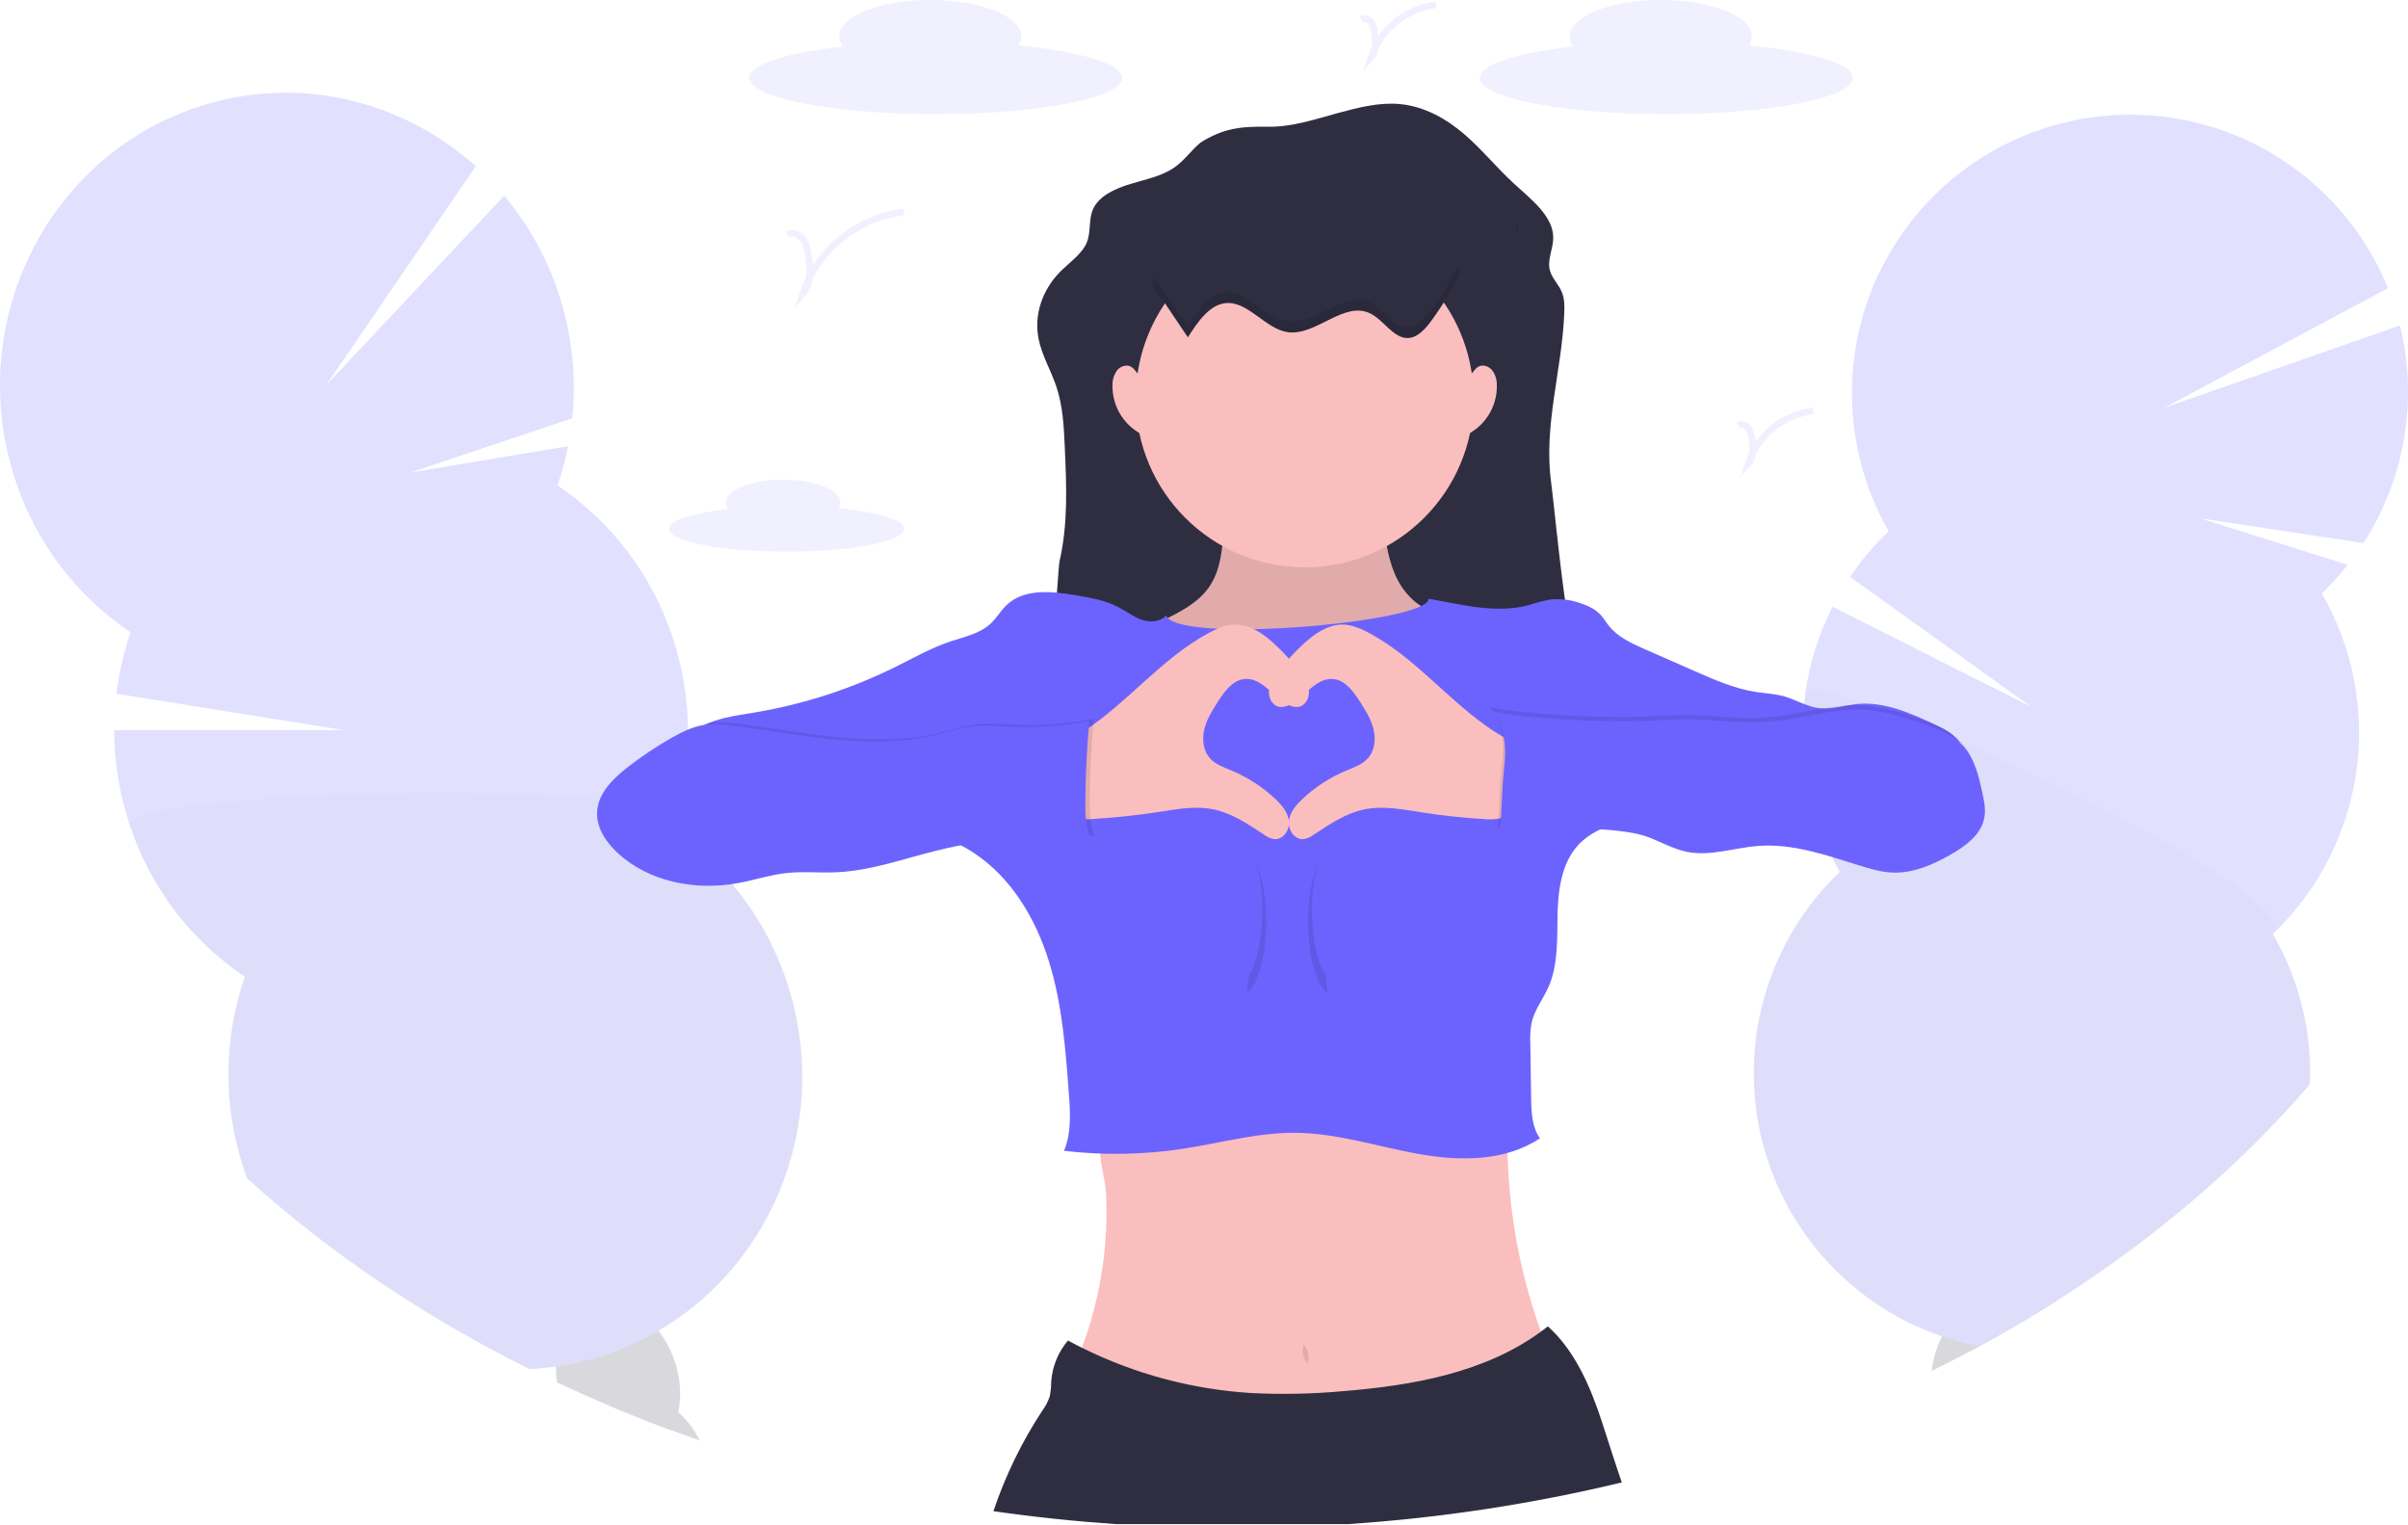
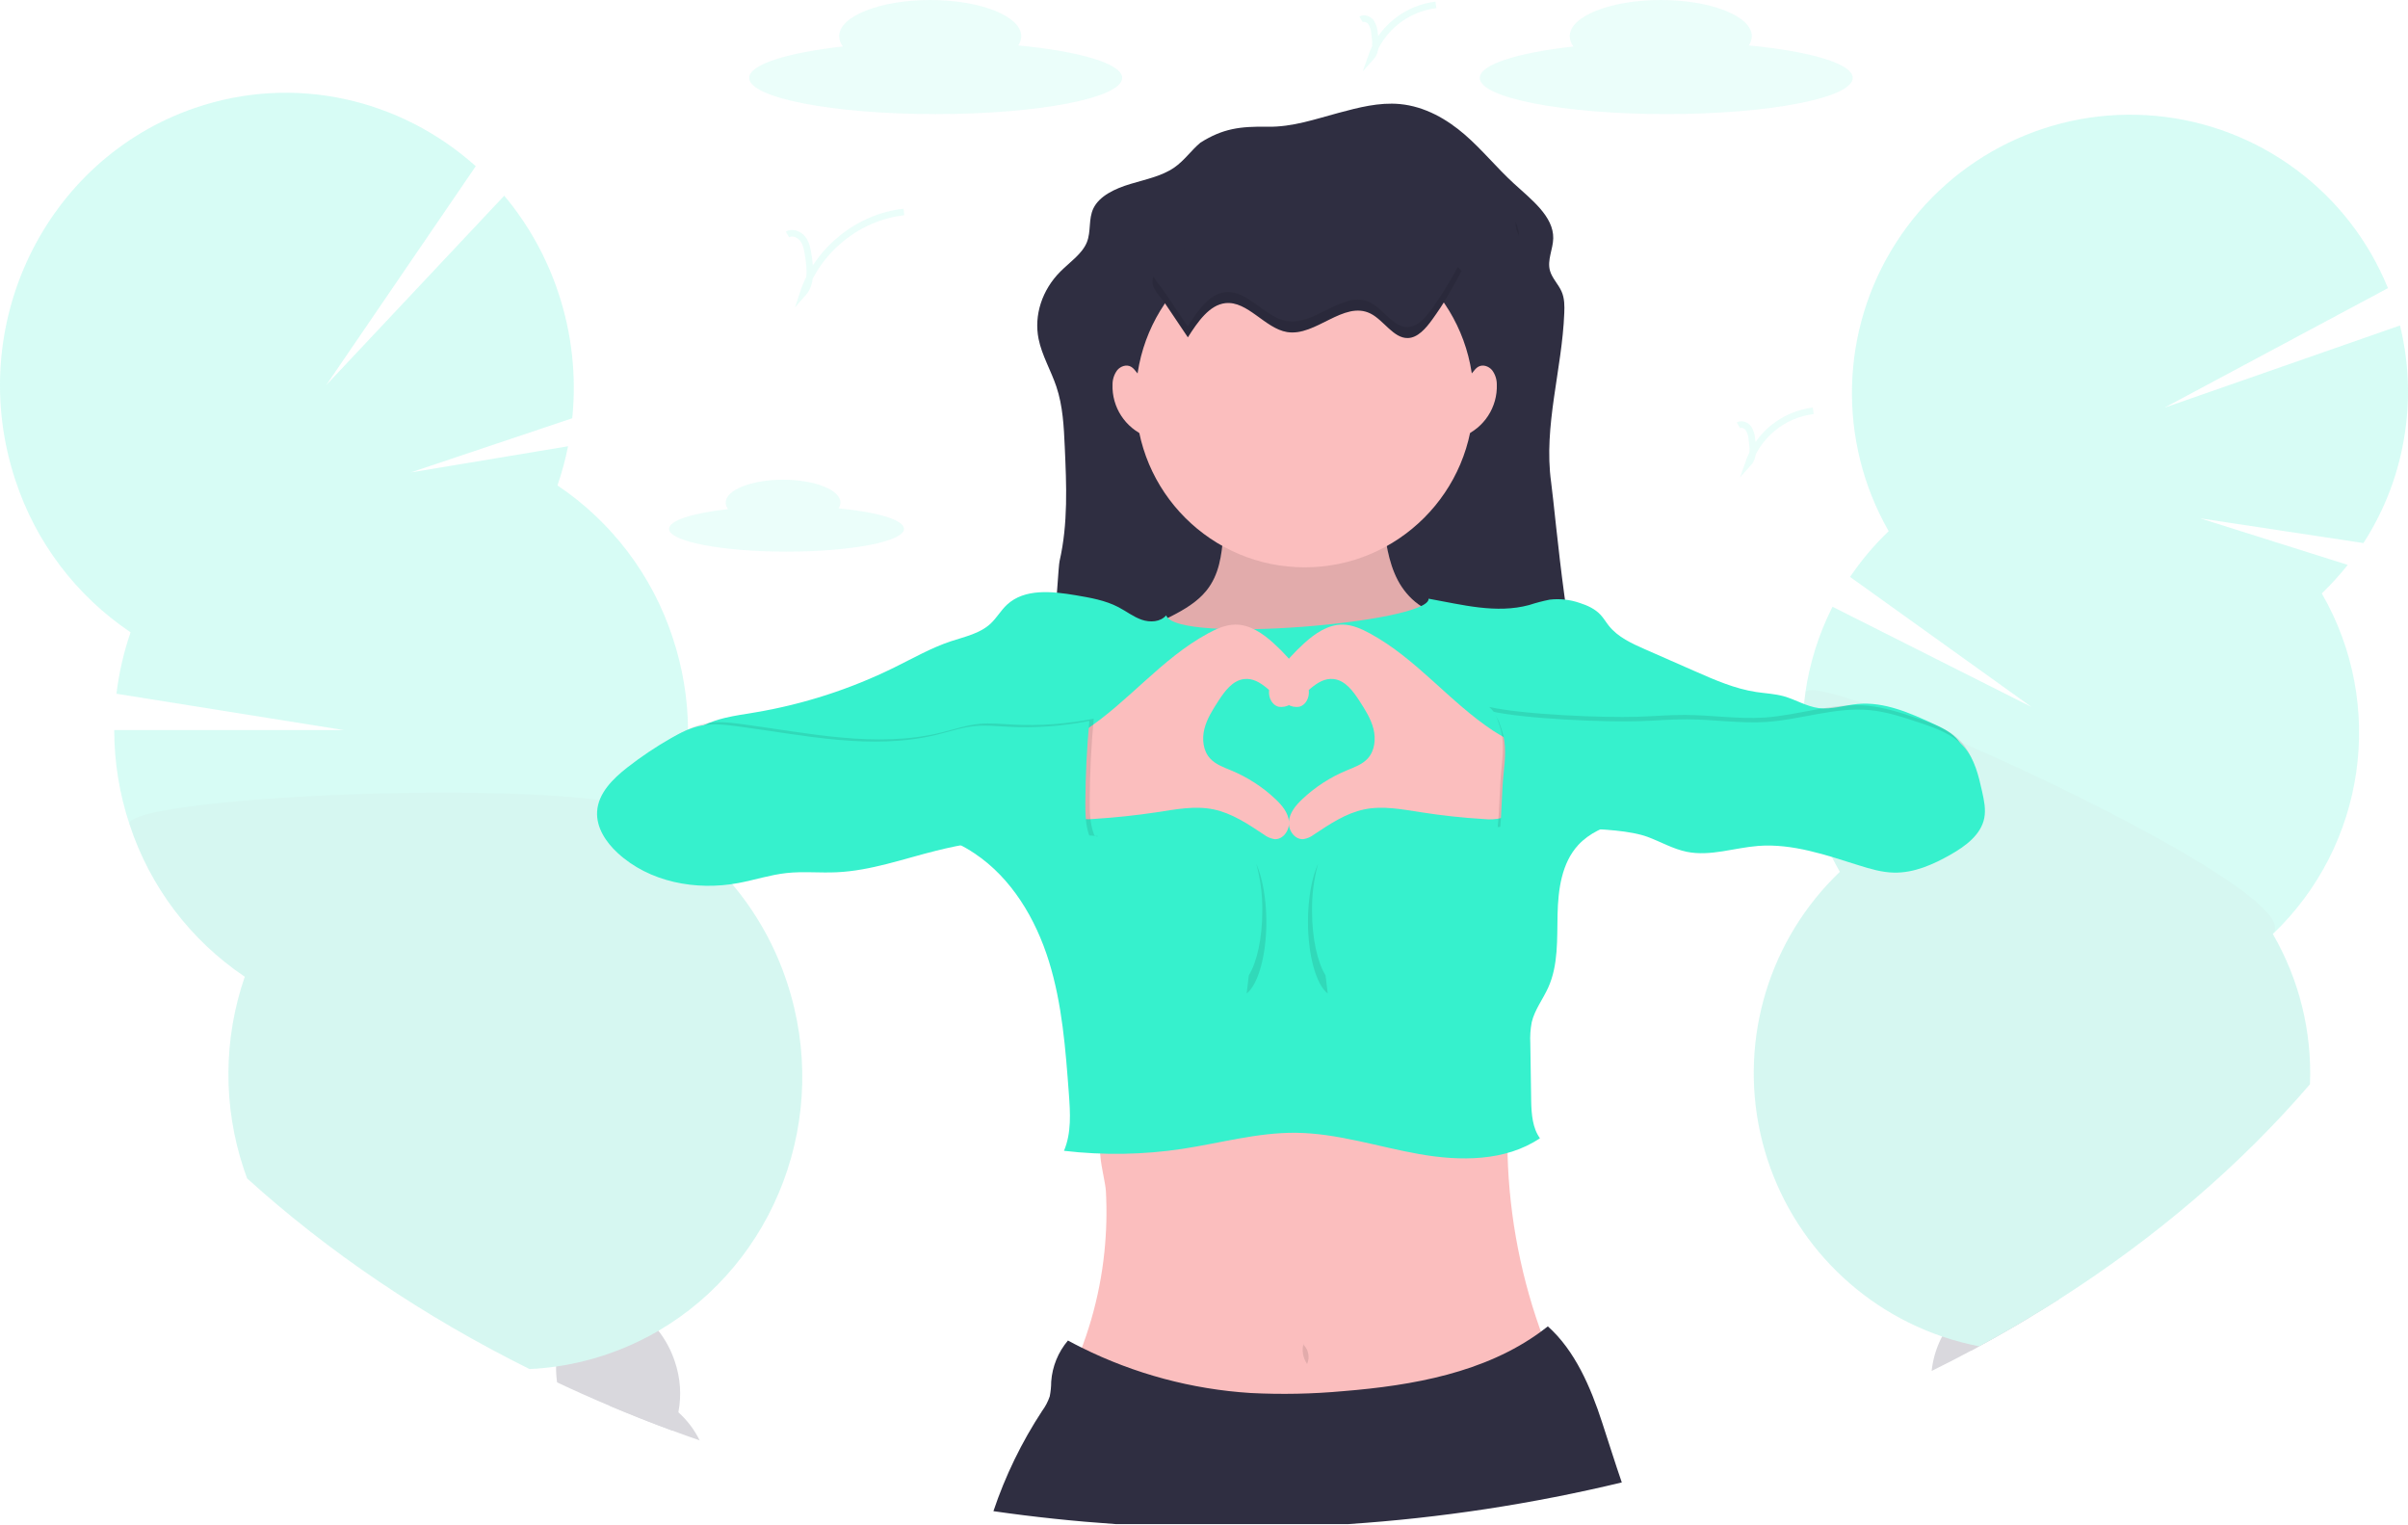
<svg xmlns="http://www.w3.org/2000/svg" id="b762e2c5-0937-4f80-86de-8fcef6019b76" data-name="Layer 1" width="1097.59" height="694.62" viewBox="0 0 1097.59 694.62">
  <g opacity="0.2">
    <path d="M976.46,703q-11.34,6.83-23.13,13.23c-1.22.66-2.44,1.32-3.66,2q-8.86,4.75-18,9.24.07-.72.18-1.44a43.59,43.59,0,0,1,4.58-14.22,35.82,35.82,0,0,1,3.9-6c5.95-7.43,14.21-11.58,22.65-10.37A22,22,0,0,1,976.46,703Z" transform="translate(-51.21 -102.69)" fill="#3f3d56" />
    <path d="M990.32,691.63c-.15,1.07-.34,2.12-.57,3.16Q983.2,699,976.46,703q-11.34,6.83-23.13,13.23c-1.22.66-2.44,1.32-3.66,2a24.36,24.36,0,0,1-4-3.69,31,31,0,0,1-5.31-8.69,43.32,43.32,0,0,1,6-41.93c6-7.43,14.21-11.58,22.65-10.37s15.2,7.52,18.82,16.32A41.79,41.79,0,0,1,990.32,691.63Z" transform="translate(-51.21 -102.69)" fill="#3f3d56" />
    <ellipse cx="970.13" cy="645.93" rx="34.66" ry="26.48" transform="translate(141.57 1411.63) rotate(-81.82)" fill="#3f3d56" />
-     <path d="M1147.49,299.34a126.31,126.31,0,0,1-19,50.84l-74.4-11.26,67.24,21.21a128.68,128.68,0,0,1-11.83,13,126.84,126.84,0,0,1-22.3,155.22,126.22,126.22,0,0,1,16.91,68.48c-31.63,36.81-70.22,69.83-114.33,98Q983.2,699,976.46,703q-11.34,6.83-23.13,13.23c-2.59-.5-5.14-1.07-7.66-1.73-3.13-.79-6.2-1.71-9.21-2.73A126.83,126.83,0,0,1,889.84,500q-1.92-3.31-3.63-6.73h0c-.34-.66-.66-1.32-1-2a126.22,126.22,0,0,1-12.2-61.9l.15-2.21c.09-1.19.2-2.39.32-3.58.18-1.68.39-3.37.63-5.06l0-.16a125.93,125.93,0,0,1,12.38-39.15l90.71,45.68-82.71-59.28a127,127,0,0,1,17.6-20.84A126.83,126.83,0,1,1,1139.66,234l-101.87,54.49,107.36-37.47A126.47,126.47,0,0,1,1147.49,299.34Z" transform="translate(-51.21 -102.69)" fill="#6c63ff" />
+     <path d="M1147.49,299.34a126.31,126.31,0,0,1-19,50.84l-74.4-11.26,67.24,21.21a128.68,128.68,0,0,1-11.83,13,126.84,126.84,0,0,1-22.3,155.22,126.22,126.22,0,0,1,16.91,68.48c-31.63,36.81-70.22,69.83-114.33,98Q983.2,699,976.46,703q-11.34,6.83-23.13,13.23c-2.59-.5-5.14-1.07-7.66-1.73-3.13-.79-6.2-1.71-9.21-2.73A126.83,126.83,0,0,1,889.84,500q-1.92-3.31-3.63-6.73h0c-.34-.66-.66-1.32-1-2a126.22,126.22,0,0,1-12.2-61.9l.15-2.21c.09-1.19.2-2.39.32-3.58.18-1.68.39-3.37.63-5.06l0-.16a125.93,125.93,0,0,1,12.38-39.15l90.71,45.68-82.71-59.28a127,127,0,0,1,17.6-20.84A126.83,126.83,0,1,1,1139.66,234l-101.87,54.49,107.36-37.47A126.47,126.47,0,0,1,1147.49,299.34Z" transform="translate(-51.21 -102.69)" fill="#36f1cd" />
    <path d="M1104.08,596.79c-31.63,36.81-70.22,69.83-114.33,98Q983.2,699,976.46,703q-11.34,6.83-23.13,13.23c-2.59-.5-5.14-1.07-7.66-1.73-3.13-.79-6.2-1.71-9.21-2.73A126.83,126.83,0,0,1,889.84,500q-1.92-3.31-3.63-6.73h0c-.34-.66-.66-1.32-1-2a126.22,126.22,0,0,1-12.2-61.9l.15-2.21c.09-1.19.2-2.39.32-3.58.18-1.68.39-3.37.63-5.06l0-.16c.78-2.7,11.1-.43,26.82,5h0l3.32,1.18c3.48,1.25,7.19,2.63,11.09,4.14h0c8.51,3.28,17.91,7.15,27.83,11.43h0l.65.28h0l1.38.6h0c66.7,28.92,154.44,75.32,141.86,87.3A126.22,126.22,0,0,1,1104.08,596.79Z" transform="translate(-51.21 -102.69)" opacity="0.1" />
  </g>
  <g opacity="0.2">
    <path d="M370.12,759.12q-6.3-2.18-12.51-4.48-14.46-5.32-28.47-11.25a20.79,20.79,0,0,1,6.35-3.52c8.33-2.86,17.48-.13,24.93,6.45A42.3,42.3,0,0,1,370.12,759.12Z" transform="translate(-51.21 -102.69)" fill="#3f3d56" />
    <path d="M360.42,746.32a33.41,33.41,0,0,1-2.81,8.32q-14.46-5.32-28.47-11.25-12.19-5.13-24-10.71a45.51,45.51,0,0,1-.46-7.21,40.42,40.42,0,0,1,.8-7.48c2-9.83,7.66-17.66,16-20.52s17.48-.13,24.93,6.46a39.43,39.43,0,0,1,4.94,5.26,46.59,46.59,0,0,1,7.48,14.08A45.05,45.05,0,0,1,360.42,746.32Z" transform="translate(-51.21 -102.69)" fill="#3f3d56" />
    <ellipse cx="318.87" cy="689.76" rx="27.32" ry="36.55" transform="translate(-244.25 25.48) rotate(-17.54)" fill="#3f3d56" />
    <ellipse cx="304.81" cy="647.35" rx="27.32" ry="36.55" transform="matrix(0.95, -0.3, 0.3, 0.95, -232.13, 19.27)" fill="#3f3d56" />
-     <path d="M351.3,709.19q-4.17,2.44-8.56,4.57a129.57,129.57,0,0,1-14.53,6,127.24,127.24,0,0,1-13.81,3.91q-4.87,1.1-9.75,1.79-6.06.87-12.09,1.14c-48.32-24-91.7-53.36-128.72-86.89-.53-1.42-1-2.85-1.51-4.3a136.3,136.3,0,0,1,.46-87.6,133.67,133.67,0,0,1-52.52-69.38,136.77,136.77,0,0,1-7-43H208L104.29,418.85a136,136,0,0,1,6.44-28,133.61,133.61,0,0,1-52.52-69.37c-23.26-70.11,13.31-146,81.68-169.54,45.77-15.74,94.18-4,128.17,26.5l-68.15,99.76,81.14-86.32a135,135,0,0,1,24.72,44.42,136.59,136.59,0,0,1,6.28,57L238.42,318l71.7-11.93a135.2,135.2,0,0,1-4.81,17.84,133.65,133.65,0,0,1,52.52,69.37,136.8,136.8,0,0,1,7,41.84v.11c0,1.1,0,2.2,0,3.3,0,.47,0,.93,0,1.4a136,136,0,0,1-7.41,41,132,132,0,0,1,27,24.05c.2.22.39.44.57.67a134.83,134.83,0,0,1,24.91,44.65C430.37,612,404.46,678.2,351.3,709.19Z" transform="translate(-51.21 -102.69)" fill="#6c63ff" />
+     <path d="M351.3,709.19q-4.17,2.44-8.56,4.57a129.57,129.57,0,0,1-14.53,6,127.24,127.24,0,0,1-13.81,3.91q-4.87,1.1-9.75,1.79-6.06.87-12.09,1.14c-48.32-24-91.7-53.36-128.72-86.89-.53-1.42-1-2.85-1.51-4.3a136.3,136.3,0,0,1,.46-87.6,133.67,133.67,0,0,1-52.52-69.38,136.77,136.77,0,0,1-7-43H208L104.29,418.85a136,136,0,0,1,6.44-28,133.61,133.61,0,0,1-52.52-69.37c-23.26-70.11,13.31-146,81.68-169.54,45.77-15.74,94.18-4,128.17,26.5l-68.15,99.76,81.14-86.32a135,135,0,0,1,24.72,44.42,136.59,136.59,0,0,1,6.28,57L238.42,318l71.7-11.93a135.2,135.2,0,0,1-4.81,17.84,133.65,133.65,0,0,1,52.52,69.37,136.8,136.8,0,0,1,7,41.84v.11c0,1.1,0,2.2,0,3.3,0,.47,0,.93,0,1.4a136,136,0,0,1-7.41,41,132,132,0,0,1,27,24.05c.2.22.39.44.57.67a134.83,134.83,0,0,1,24.91,44.65C430.37,612,404.46,678.2,351.3,709.19Z" transform="translate(-51.21 -102.69)" fill="#36f1cd" />
    <path d="M351.3,709.19q-4.17,2.44-8.56,4.57a129.57,129.57,0,0,1-14.53,6,127.24,127.24,0,0,1-13.81,3.91q-4.87,1.1-9.75,1.79-6.06.87-12.09,1.14c-48.32-24-91.7-53.36-128.72-86.89-.53-1.42-1-2.85-1.51-4.3a136.3,136.3,0,0,1,.46-87.6,133.67,133.67,0,0,1-52.52-69.38c-3.59-10.82,146.12-19.55,214.31-11.18l1.59.2c20.7,2.67,33.41,7,31.2,13.41a132,132,0,0,1,27,24.05c.2.22.39.44.57.67a134.83,134.83,0,0,1,24.91,44.65C430.37,612,404.46,678.2,351.3,709.19Z" transform="translate(-51.21 -102.69)" opacity="0.1" />
  </g>
-   <path d="M433.42,334.35a4.74,4.74,0,0,0,.86-2.64c0-5.75-11.71-10.4-26.15-10.4S382,326,382,331.71a5,5,0,0,0,1.07,3c-16.07,1.79-26.9,5.16-26.9,9,0,5.74,24,10.39,53.55,10.39s53.55-4.65,53.55-10.39C463.26,339.59,451.1,336.05,433.42,334.35Z" transform="translate(-51.21 -102.69)" fill="#6c63ff" opacity="0.1" />
-   <path d="M848.34,123.4a7.61,7.61,0,0,0,1.37-4.21c0-9.11-18.58-16.5-41.5-16.5s-41.5,7.39-41.5,16.5a7.81,7.81,0,0,0,1.71,4.69c-25.52,2.85-42.71,8.19-42.71,14.31,0,9.11,38,16.5,85,16.5s85-7.39,85-16.5C895.71,131.7,876.4,126.09,848.34,123.4Z" transform="translate(-51.21 -102.69)" fill="#6c63ff" opacity="0.1" />
-   <path d="M515.34,123.4a7.61,7.61,0,0,0,1.37-4.21c0-9.11-18.58-16.5-41.5-16.5s-41.5,7.39-41.5,16.5a7.81,7.81,0,0,0,1.71,4.69c-25.52,2.85-42.71,8.19-42.71,14.31,0,9.11,38.05,16.5,85,16.5s85-7.39,85-16.5C562.71,131.7,543.4,126.09,515.34,123.4Z" transform="translate(-51.21 -102.69)" fill="#6c63ff" opacity="0.1" />
-   <path d="M410.13,209.54c2.34-1.35,5.48-.06,7.08,2.11s2.06,5,2.46,7.63c.89,5.91,1.53,12.7-2.45,17.16,6.51-19.77,25.26-34.92,46-37.13" transform="translate(-51.21 -102.69)" fill="none" stroke="#6c63ff" stroke-miterlimit="10" stroke-width="3" opacity="0.1" />
-   <path d="M671.6,111.52c1.5-.87,3.53,0,4.56,1.35a10.7,10.7,0,0,1,1.57,4.91c.57,3.8,1,8.16-1.57,11a35.86,35.86,0,0,1,29.55-23.87" transform="translate(-51.21 -102.69)" fill="none" stroke="#6c63ff" stroke-miterlimit="10" stroke-width="3" opacity="0.1" />
-   <path d="M843.6,296.52c1.5-.87,3.53,0,4.56,1.35a10.7,10.7,0,0,1,1.57,4.91c.57,3.8,1,8.16-1.57,11a35.86,35.86,0,0,1,29.55-23.87" transform="translate(-51.21 -102.69)" fill="none" stroke="#6c63ff" stroke-miterlimit="10" stroke-width="3" opacity="0.1" />
+   <path d="M433.42,334.35a4.74,4.74,0,0,0,.86-2.64c0-5.75-11.71-10.4-26.15-10.4S382,326,382,331.71a5,5,0,0,0,1.07,3c-16.07,1.79-26.9,5.16-26.9,9,0,5.74,24,10.39,53.55,10.39s53.55-4.65,53.55-10.39C463.26,339.59,451.1,336.05,433.42,334.35Z" transform="translate(-51.21 -102.69)" fill="#36f1cd" opacity="0.1" />
+   <path d="M848.34,123.4a7.61,7.61,0,0,0,1.37-4.21c0-9.11-18.58-16.5-41.5-16.5s-41.5,7.39-41.5,16.5a7.81,7.81,0,0,0,1.71,4.69c-25.52,2.85-42.71,8.19-42.71,14.31,0,9.11,38,16.5,85,16.5s85-7.39,85-16.5C895.71,131.7,876.4,126.09,848.34,123.4Z" transform="translate(-51.21 -102.69)" fill="#36f1cd" opacity="0.1" />
+   <path d="M515.34,123.4a7.61,7.61,0,0,0,1.37-4.21c0-9.11-18.58-16.5-41.5-16.5s-41.5,7.39-41.5,16.5a7.81,7.81,0,0,0,1.71,4.69c-25.52,2.85-42.71,8.19-42.71,14.31,0,9.11,38.05,16.5,85,16.5s85-7.39,85-16.5C562.71,131.7,543.4,126.09,515.34,123.4Z" transform="translate(-51.21 -102.69)" fill="#36f1cd" opacity="0.1" />
+   <path d="M410.13,209.54c2.34-1.35,5.48-.06,7.08,2.11s2.06,5,2.46,7.63c.89,5.91,1.53,12.7-2.45,17.16,6.51-19.77,25.26-34.92,46-37.13" transform="translate(-51.21 -102.69)" fill="none" stroke="#36f1cd" stroke-miterlimit="10" stroke-width="3" opacity="0.1" />
+   <path d="M671.6,111.52c1.5-.87,3.53,0,4.56,1.35a10.7,10.7,0,0,1,1.57,4.91c.57,3.8,1,8.16-1.57,11a35.86,35.86,0,0,1,29.55-23.87" transform="translate(-51.21 -102.69)" fill="none" stroke="#36f1cd" stroke-miterlimit="10" stroke-width="3" opacity="0.1" />
+   <path d="M843.6,296.52c1.5-.87,3.53,0,4.56,1.35a10.7,10.7,0,0,1,1.57,4.91c.57,3.8,1,8.16-1.57,11a35.86,35.86,0,0,1,29.55-23.87" transform="translate(-51.21 -102.69)" fill="none" stroke="#36f1cd" stroke-miterlimit="10" stroke-width="3" opacity="0.1" />
  <path d="M598.39,167.68c-4.28,3.58-7.3,8.17-12,11.4-5.66,3.9-13.09,5.38-20,7.47s-14,5.37-16.78,11.06c-2.36,4.87-1,10.52-3,15.5-2.15,5.29-7.73,9-12,13.27-8.44,8.42-12.19,20-10,30.8,1.51,7.47,5.64,14.37,8.09,21.66,3,8.92,3.42,18.27,3.84,27.52.78,17.37,1.55,34.91-2.36,52-1,4.29-3.7,69.52-8.93,69.39,13.88-1.19,27.84-1.32,41.79-1.46l209-2c-9.63-12.6-15.78-87.06-17.82-101.91-3.52-25.6,5-51.23,6-77,.14-3.32.14-6.73-1.23-9.85-1.44-3.27-4.32-6.06-5.28-9.45-1.38-4.85,1.39-9.82,1.48-14.8.18-10-10-17.67-18.07-25.08-7.78-7.13-14.25-15.23-22.28-22.18s-18.12-12.84-29.6-13.91c-9.43-.87-18.8,1.58-27.83,4-10.77,2.88-21,6.52-32.43,6.34C616.37,160.23,608.6,161.28,598.39,167.68Z" transform="translate(-51.21 -102.69)" fill="#2f2e41" />
  <g opacity="0.1">
    <path d="M742.35,207.07a13.94,13.94,0,0,0,1.26,3.14A18.46,18.46,0,0,0,742,203.7,12,12,0,0,0,742.35,207.07Z" transform="translate(-51.21 -102.69)" />
    <path d="M539.66,367.64l-1.16.1A5.45,5.45,0,0,0,539.66,367.64Z" transform="translate(-51.21 -102.69)" />
  </g>
  <path d="M756.69,728a8.81,8.81,0,0,1-4.4,1.79c-25.57,5.25-51.37,9.73-77.44,11.15-23,1.26-46.07.13-69.08-1s-46-2.27-68.46-6.92a174.48,174.48,0,0,0,17.3-59.81,176.59,176.59,0,0,0,.69-27.5,30.75,30.75,0,0,0-.4-3.29c-1.07-6.58-3.71-16.11-1.31-20.87,3.08-6.12,14.91-6.32,20.69-7.46,9.82-1.93,19.69-3.54,29.6-4.89,39.33-5.35,79.06-6.57,118.69-7.76,5.32-.16,11.66.2,14.43,4.75,1.55,2.55,1.47,5.73,1.39,8.72q-.27,9.71.19,19.42A259.76,259.76,0,0,0,756.76,718C758.08,721.27,759.29,725.55,756.69,728Z" transform="translate(-51.21 -102.69)" fill="#fbbebe" />
  <path d="M601.09,371.89c-4.18,5.15-10.07,8.61-16,11.65a199.86,199.86,0,0,1-21.85,9.68c-1.51,2.29-.31,5.33,1,7.77,11.73,22.78,27.43,45.42,51.11,55.21,12.15,5,25.48,6.25,38.58,7.42,4.08.36,8.24.72,12.22-.26s7.68-3.35,11-5.86a102.61,102.61,0,0,0,39.72-67.73c.32-2.39.32-5.32-1.73-6.6-1.25-.77-2.84-.62-4.31-.61-9.59.1-18.09-7-22.52-15.49s-5.61-18.28-6.7-27.81c0-.21-56.38-1.4-61.47-1.44-7.94-.07-10.56.86-11.33,9C608,355.8,607,364.57,601.09,371.89Z" transform="translate(-51.21 -102.69)" fill="#fbbebe" />
  <path d="M601.09,371.89c-4.18,5.15-10.07,8.61-16,11.65a199.86,199.86,0,0,1-21.85,9.68c-1.51,2.29-.31,5.33,1,7.77,11.73,22.78,27.43,45.42,51.11,55.21,12.15,5,25.48,6.25,38.58,7.42,4.08.36,8.24.72,12.22-.26s7.68-3.35,11-5.86a102.61,102.61,0,0,0,39.72-67.73c.32-2.39.32-5.32-1.73-6.6-1.25-.77-2.84-.62-4.31-.61-9.59.1-18.09-7-22.52-15.49s-5.61-18.28-6.7-27.81c0-.21-56.38-1.4-61.47-1.44-7.94-.07-10.56.86-11.33,9C608,355.8,607,364.57,601.09,371.89Z" transform="translate(-51.21 -102.69)" opacity="0.1" />
  <circle cx="594.69" cy="181.55" r="77" fill="#fbbebe" />
-   <path d="M702.37,375.53c.85,10.8-115.22,20.91-119.6,7.59-2.6,3.07-7.37,3.32-11.17,2s-7-3.86-10.6-5.73c-6-3.13-12.76-4.29-19.41-5.42-10.83-1.83-23.41-3.17-31.43,4.34-2.77,2.59-4.66,6-7.44,8.6-4.86,4.52-11.73,5.93-18,8-9.05,3-17.39,7.8-25.94,12a229.85,229.85,0,0,1-63.19,20.42c-4.67.79-9.37,1.43-14,2.54-6.5,1.56-13,4.23-17.43,9.24,5.18,6.62,12.62,10.23,20.61,12.84l77.1,25.2c11.6,3.79,23.38,7.66,33.53,14.45,16.91,11.28,27.91,29.82,33.93,49.23s7.57,39.89,9.07,60.16c.65,8.81,1.24,18-2.22,26.16a202.47,202.47,0,0,0,54-.89c17.21-2.62,34.23-7.48,51.64-7.32,19,.19,37.41,6.35,56.14,9.68s39.4,3.43,55.18-7.2c-3.36-4.53-3.87-11-4-16.62l-.4-26.63a39.52,39.52,0,0,1,.64-9.6c1.34-5.7,5.11-10.48,7.52-15.81,4.65-10.29,4-22.05,4.26-33.34S763,496,770.63,487.74c5-5.39,12-8.45,19.1-10.34,12.14-3.24,24.84-3.45,37.38-4.34a334.68,334.68,0,0,0,118-30.73c-2.22-4.69-7.38-7.35-12.09-9.53-11.14-5.15-22.94-10.43-35.16-9.28-5.91.56-11.76,2.62-17.65,1.87-5.58-.72-10.52-3.88-15.94-5.39-4.11-1.14-8.41-1.31-12.63-1.95-9.74-1.49-18.88-5.5-27.89-9.47l-22.76-10c-6-2.65-12.25-5.48-16.37-10.6-1.34-1.67-2.42-3.55-3.88-5.12-2.51-2.69-6-4.28-9.49-5.39a30.74,30.74,0,0,0-13.67-1.5,80.36,80.36,0,0,0-9.35,2.45C733.19,382.48,717.67,378.26,702.37,375.53Z" transform="translate(-51.21 -102.69)" fill="#6c63ff" />
+   <path d="M702.37,375.53c.85,10.8-115.22,20.91-119.6,7.59-2.6,3.07-7.37,3.32-11.17,2s-7-3.86-10.6-5.73c-6-3.13-12.76-4.29-19.41-5.42-10.83-1.83-23.41-3.17-31.43,4.34-2.77,2.59-4.66,6-7.44,8.6-4.86,4.52-11.73,5.93-18,8-9.05,3-17.39,7.8-25.94,12a229.85,229.85,0,0,1-63.19,20.42c-4.67.79-9.37,1.43-14,2.54-6.5,1.56-13,4.23-17.43,9.24,5.18,6.62,12.62,10.23,20.61,12.84l77.1,25.2c11.6,3.79,23.38,7.66,33.53,14.45,16.91,11.28,27.91,29.82,33.93,49.23s7.57,39.89,9.07,60.16c.65,8.81,1.24,18-2.22,26.16a202.47,202.47,0,0,0,54-.89c17.21-2.62,34.23-7.48,51.64-7.32,19,.19,37.41,6.35,56.14,9.68s39.4,3.43,55.18-7.2c-3.36-4.53-3.87-11-4-16.62l-.4-26.63a39.52,39.52,0,0,1,.64-9.6c1.34-5.7,5.11-10.48,7.52-15.81,4.65-10.29,4-22.05,4.26-33.34S763,496,770.63,487.74c5-5.39,12-8.45,19.1-10.34,12.14-3.24,24.84-3.45,37.38-4.34a334.68,334.68,0,0,0,118-30.73c-2.22-4.69-7.38-7.35-12.09-9.53-11.14-5.15-22.94-10.43-35.16-9.28-5.91.56-11.76,2.62-17.65,1.87-5.58-.72-10.52-3.88-15.94-5.39-4.11-1.14-8.41-1.31-12.63-1.95-9.74-1.49-18.88-5.5-27.89-9.47l-22.76-10c-6-2.65-12.25-5.48-16.37-10.6-1.34-1.67-2.42-3.55-3.88-5.12-2.51-2.69-6-4.28-9.49-5.39a30.74,30.74,0,0,0-13.67-1.5,80.36,80.36,0,0,0-9.35,2.45C733.19,382.48,717.67,378.26,702.37,375.53Z" transform="translate(-51.21 -102.69)" fill="#36f1cd" />
  <path d="M790.44,778.28a744.85,744.85,0,0,1-124.8,19h-.07l-105.61,0h-.06q-28.35-1.93-55.88-5.9a198.58,198.58,0,0,1,22.21-45.7,23.93,23.93,0,0,0,3.46-6.62,34.86,34.86,0,0,0,.67-6.71A32.49,32.49,0,0,1,538,713.61q3.12,1.7,6.3,3.27a201.68,201.68,0,0,0,76.94,20.65,296.28,296.28,0,0,0,42.23-.85c31.66-2.55,64.58-8.43,90.08-27.1,1.07-.78,2.13-1.59,3.18-2.42,12.39,11,19.56,27.86,24.69,43.62C784.47,760,787.29,769.2,790.44,778.28Z" transform="translate(-51.21 -102.69)" fill="#2f2e41" />
  <path d="M645.48,714.66a11.07,11.07,0,0,0,1.52,9.63,7.79,7.79,0,0,0-1.62-8.72Z" transform="translate(-51.21 -102.69)" opacity="0.1" />
  <path d="M601.73,391.4c3.88-2.12,8.07-4,12.49-4.06,6.64-.06,12.58,4,17.5,8.48A89.62,89.62,0,0,1,644,409.44c1.8,2.45,3.52,5.14,3.79,8.17s-1.39,6.44-4.35,7.16a7.67,7.67,0,0,1-5.39-1.09c-6.84-3.76-11.91-12.37-19.67-11.53-5.32.57-8.92,5.52-11.83,10-2.59,4-5.21,8.11-6.37,12.73s-.6,10,2.62,13.48c2.5,2.73,6.15,4,9.56,5.42A66.63,66.63,0,0,1,632.73,467c2.87,2.74,5.6,6,6,10s-2.63,8.4-6.59,8.12a10.55,10.55,0,0,1-4.89-2.13c-7.16-4.73-14.47-9.69-22.87-11.43-8.55-1.77-17.38,0-26,1.32Q564.2,475,549.88,475.9a23.83,23.83,0,0,1-8.47-.55c-9.44-2.92-12.19-14.93-11.09-23.61,1.17-9.28,8-11.39,15.14-16C565.54,422.6,580.44,403,601.73,391.4Z" transform="translate(-51.21 -102.69)" fill="#fbbebe" />
  <path d="M675.7,391.4c-3.89-2.12-8.07-4-12.5-4.06-6.64-.06-12.58,4-17.5,8.48a89.62,89.62,0,0,0-12.27,13.62c-1.79,2.45-3.51,5.14-3.78,8.17s1.38,6.44,4.34,7.16a7.7,7.7,0,0,0,5.4-1.09c6.84-3.76,11.91-12.37,19.66-11.53,5.33.57,8.93,5.52,11.83,10,2.59,4,5.22,8.11,6.37,12.73s.6,10-2.62,13.48c-2.49,2.73-6.15,4-9.56,5.42A66.75,66.75,0,0,0,644.69,467c-2.87,2.74-5.59,6-6,10s2.63,8.4,6.59,8.12a10.51,10.51,0,0,0,4.89-2.13c7.16-4.73,14.47-9.69,22.87-11.43,8.55-1.77,17.38,0,26,1.32,9.43,1.48,18.94,2.51,28.47,3.08a23.89,23.89,0,0,0,8.48-.55c9.43-2.92,12.18-14.93,11.09-23.61-1.18-9.28-8-11.39-15.15-16C711.89,422.6,697,403,675.7,391.4Z" transform="translate(-51.21 -102.69)" fill="#fbbebe" />
  <path d="M592.66,256.42c4.48-7.08,9.8-14.76,17.07-15.58,10.15-1.15,18.08,11.54,28.18,13.18,13,2.12,25.78-14.52,38-8.44,6,3,10.48,11.32,17,11.16,4.51-.1,8.18-4.33,11.17-8.48a158.2,158.2,0,0,0,13.35-22.12c-12.41-14.23-30.46-17.48-47.31-20.07l-28.33-4.35c-6.82-1.05-13.76-2.09-20.54-.64-6.13,1.31-11.85,4.61-17.4,8.08-6.62,4.16-22.19,10.84-26.25,18.58-2.83,5.37,1.06,7.87,4.71,13.28Q587.46,248.72,592.66,256.42Z" transform="translate(-51.21 -102.69)" fill="#2f2e41" />
  <path d="M549.75,430.22a149,149,0,0,1-37.35,2.66c-4.91-.26-9.84-.77-14.73-.31-5.9.56-11.57,2.51-17.32,3.93-29.79,7.33-60.92.17-91.33-3.85-5.37-.71-10.86-1.32-16.18-.28-4.87.95-9.37,3.23-13.68,5.68a165.25,165.25,0,0,0-20,13.39c-6.63,5.18-13.32,11.78-13.78,20.17-.4,7.22,4,13.87,9.33,18.78,14.4,13.33,35.78,17.34,55.06,13.73,7.33-1.37,14.48-3.73,21.89-4.55,7.59-.84,15.26,0,22.89-.36,15.5-.69,30.34-6.08,45.39-9.83a218.63,218.63,0,0,1,71.94-5.64,1.55,1.55,0,0,1-2.13-1.09c-1.77-4.88-1.86-10.19-1.83-15.38C548,454.68,548.59,442.76,549.75,430.22Z" transform="translate(-51.21 -102.69)" opacity="0.1" />
-   <path d="M547.75,431.22a149,149,0,0,1-37.35,2.66c-4.91-.26-9.84-.77-14.73-.31-5.9.56-11.57,2.51-17.32,3.93-29.79,7.33-60.92.17-91.33-3.85-5.37-.71-10.86-1.32-16.18-.28-4.87.95-9.37,3.23-13.68,5.68a165.25,165.25,0,0,0-20,13.39c-6.63,5.18-13.32,11.78-13.78,20.17-.4,7.22,4,13.87,9.33,18.78,14.4,13.33,35.78,17.34,55.06,13.73,7.33-1.37,14.48-3.73,21.89-4.55,7.59-.84,15.26,0,22.89-.36,15.5-.69,30.34-6.08,45.39-9.83a218.63,218.63,0,0,1,71.94-5.64,1.55,1.55,0,0,1-2.13-1.09c-1.77-4.88-1.86-10.19-1.83-15.38C546,455.68,546.59,443.76,547.75,431.22Z" transform="translate(-51.21 -102.69)" fill="#6c63ff" />
+   <path d="M547.75,431.22a149,149,0,0,1-37.35,2.66c-4.91-.26-9.84-.77-14.73-.31-5.9.56-11.57,2.51-17.32,3.93-29.79,7.33-60.92.17-91.33-3.85-5.37-.71-10.86-1.32-16.18-.28-4.87.95-9.37,3.23-13.68,5.68a165.25,165.25,0,0,0-20,13.39c-6.63,5.18-13.32,11.78-13.78,20.17-.4,7.22,4,13.87,9.33,18.78,14.4,13.33,35.78,17.34,55.06,13.73,7.33-1.37,14.48-3.73,21.89-4.55,7.59-.84,15.26,0,22.89-.36,15.5-.69,30.34-6.08,45.39-9.83a218.63,218.63,0,0,1,71.94-5.64,1.55,1.55,0,0,1-2.13-1.09c-1.77-4.88-1.86-10.19-1.83-15.38C546,455.68,546.59,443.76,547.75,431.22Z" transform="translate(-51.21 -102.69)" fill="#36f1cd" />
  <path d="M730,424.87c15.24,3.47,51.92,5,67.54,4.48,7.13-.22,14.24-.86,21.37-.84,12.22,0,24.42,2,36.61,1.19,15.75-1.08,31.22-6.87,46.93-5.38,7.72.74,15.15,3.2,22.51,5.66s15.38,5.24,20.56,11.22c4.8,5.54,6.55,13,8.14,20.16.89,4,1.78,8.13,1,12.14-1.49,7.61-8.5,12.76-15.23,16.6-8,4.56-16.78,8.48-26,8.27-5.47-.12-10.79-1.7-16-3.34-14.93-4.69-30.19-10-45.79-8.83-10.91.84-21.81,4.86-32.54,2.69-6.31-1.28-12-4.62-18-6.84-14.62-5.35-51.73-3.93-67.23-2.45.9-8.71.79-17.49,1.69-26.21.7-6.67,1.37-13.58-.77-19.94C733.45,429.64,733,427.57,730,424.87Z" transform="translate(-51.21 -102.69)" opacity="0.1" />
-   <path d="M731,426.87c15.24,3.47,51.92,5,67.54,4.48,7.13-.22,14.24-.86,21.37-.84,12.22,0,24.42,2,36.61,1.19,15.75-1.08,31.22-6.87,46.93-5.38,7.72.74,15.15,3.2,22.51,5.66s15.38,5.24,20.56,11.22c4.8,5.54,6.55,13,8.14,20.16.89,4,1.78,8.13,1,12.14-1.49,7.61-8.5,12.76-15.23,16.6-8,4.56-16.78,8.48-26,8.27-5.47-.12-10.79-1.7-16-3.34-14.93-4.69-30.19-10-45.79-8.83-10.91.84-21.81,4.86-32.54,2.69-6.31-1.28-12-4.62-18-6.84-14.62-5.35-51.73-3.93-67.23-2.45.9-8.71.79-17.49,1.69-26.21.7-6.67,1.37-13.58-.77-19.94C734.45,431.64,734,429.57,731,426.87Z" transform="translate(-51.21 -102.69)" fill="#6c63ff" />
+   <path d="M731,426.87c15.24,3.47,51.92,5,67.54,4.48,7.13-.22,14.24-.86,21.37-.84,12.22,0,24.42,2,36.61,1.19,15.75-1.08,31.22-6.87,46.93-5.38,7.72.74,15.15,3.2,22.51,5.66s15.38,5.24,20.56,11.22c4.8,5.54,6.55,13,8.14,20.16.89,4,1.78,8.13,1,12.14-1.49,7.61-8.5,12.76-15.23,16.6-8,4.56-16.78,8.48-26,8.27-5.47-.12-10.79-1.7-16-3.34-14.93-4.69-30.19-10-45.79-8.83-10.91.84-21.81,4.86-32.54,2.69-6.31-1.28-12-4.62-18-6.84-14.62-5.35-51.73-3.93-67.23-2.45.9-8.71.79-17.49,1.69-26.21.7-6.67,1.37-13.58-.77-19.94C734.45,431.64,734,429.57,731,426.87Z" transform="translate(-51.21 -102.69)" fill="#36f1cd" />
  <path d="M572.11,274.59c-2.34-.61-3.24-3.57-5.35-4.76s-4.75-.25-6.27,1.52a10.82,10.82,0,0,0-2.18,6.5,24.58,24.58,0,0,0,15.4,23.72,100.19,100.19,0,0,1-2.4-27.78Z" transform="translate(-51.21 -102.69)" fill="#fbbebe" />
  <path d="M719.68,274.59c2.34-.61,3.23-3.57,5.34-4.76s4.75-.25,6.27,1.52a10.75,10.75,0,0,1,2.18,6.5,24.58,24.58,0,0,1-15.4,23.72,100.19,100.19,0,0,0,2.4-27.78Z" transform="translate(-51.21 -102.69)" fill="#fbbebe" />
  <g opacity="0.1">
    <path d="M623.83,496.34a77.76,77.76,0,0,1,2.75,21.4c0,12.57-2.47,23.54-6.15,29.43-.31,2.8-.66,5.58-1,8.31,5.19-4,9-17.14,9-32.74C628.39,512.08,626.61,502.57,623.83,496.34Z" transform="translate(-51.21 -102.69)" />
  </g>
  <g opacity="0.1">
    <path d="M652,496.34a77.73,77.73,0,0,0-2.76,21.4c0,12.57,2.48,23.54,6.16,29.43.31,2.8.65,5.58,1,8.31-5.19-4-9-17.14-9-32.74C647.39,512.08,649.17,502.57,652,496.34Z" transform="translate(-51.21 -102.69)" />
  </g>
  <path d="M704,243.26c-3,4.15-6.66,8.38-11.17,8.48-6.53.16-11-8.14-17-11.16-12.17-6.08-24.92,10.56-38,8.44-10.1-1.64-18-14.33-28.18-13.18-7.27.82-12.59,8.5-17.07,15.58q-5.2-7.69-10.39-15.4c-2-3-4.17-5.15-5.14-7.37-1.94,4.76,1.7,7.28,5.14,12.37s6.92,10.27,10.39,15.4c4.48-7.08,9.8-14.76,17.07-15.58,10.15-1.15,18.08,11.54,28.18,13.18,13,2.12,25.78-14.52,38-8.44,6,3,10.48,11.32,17,11.16,4.51-.1,8.18-4.33,11.17-8.48a158.2,158.2,0,0,0,13.35-22.12c-.54-.62-1.1-1.22-1.67-1.8A159.65,159.65,0,0,1,704,243.26Z" transform="translate(-51.21 -102.69)" opacity="0.1" />
</svg>
